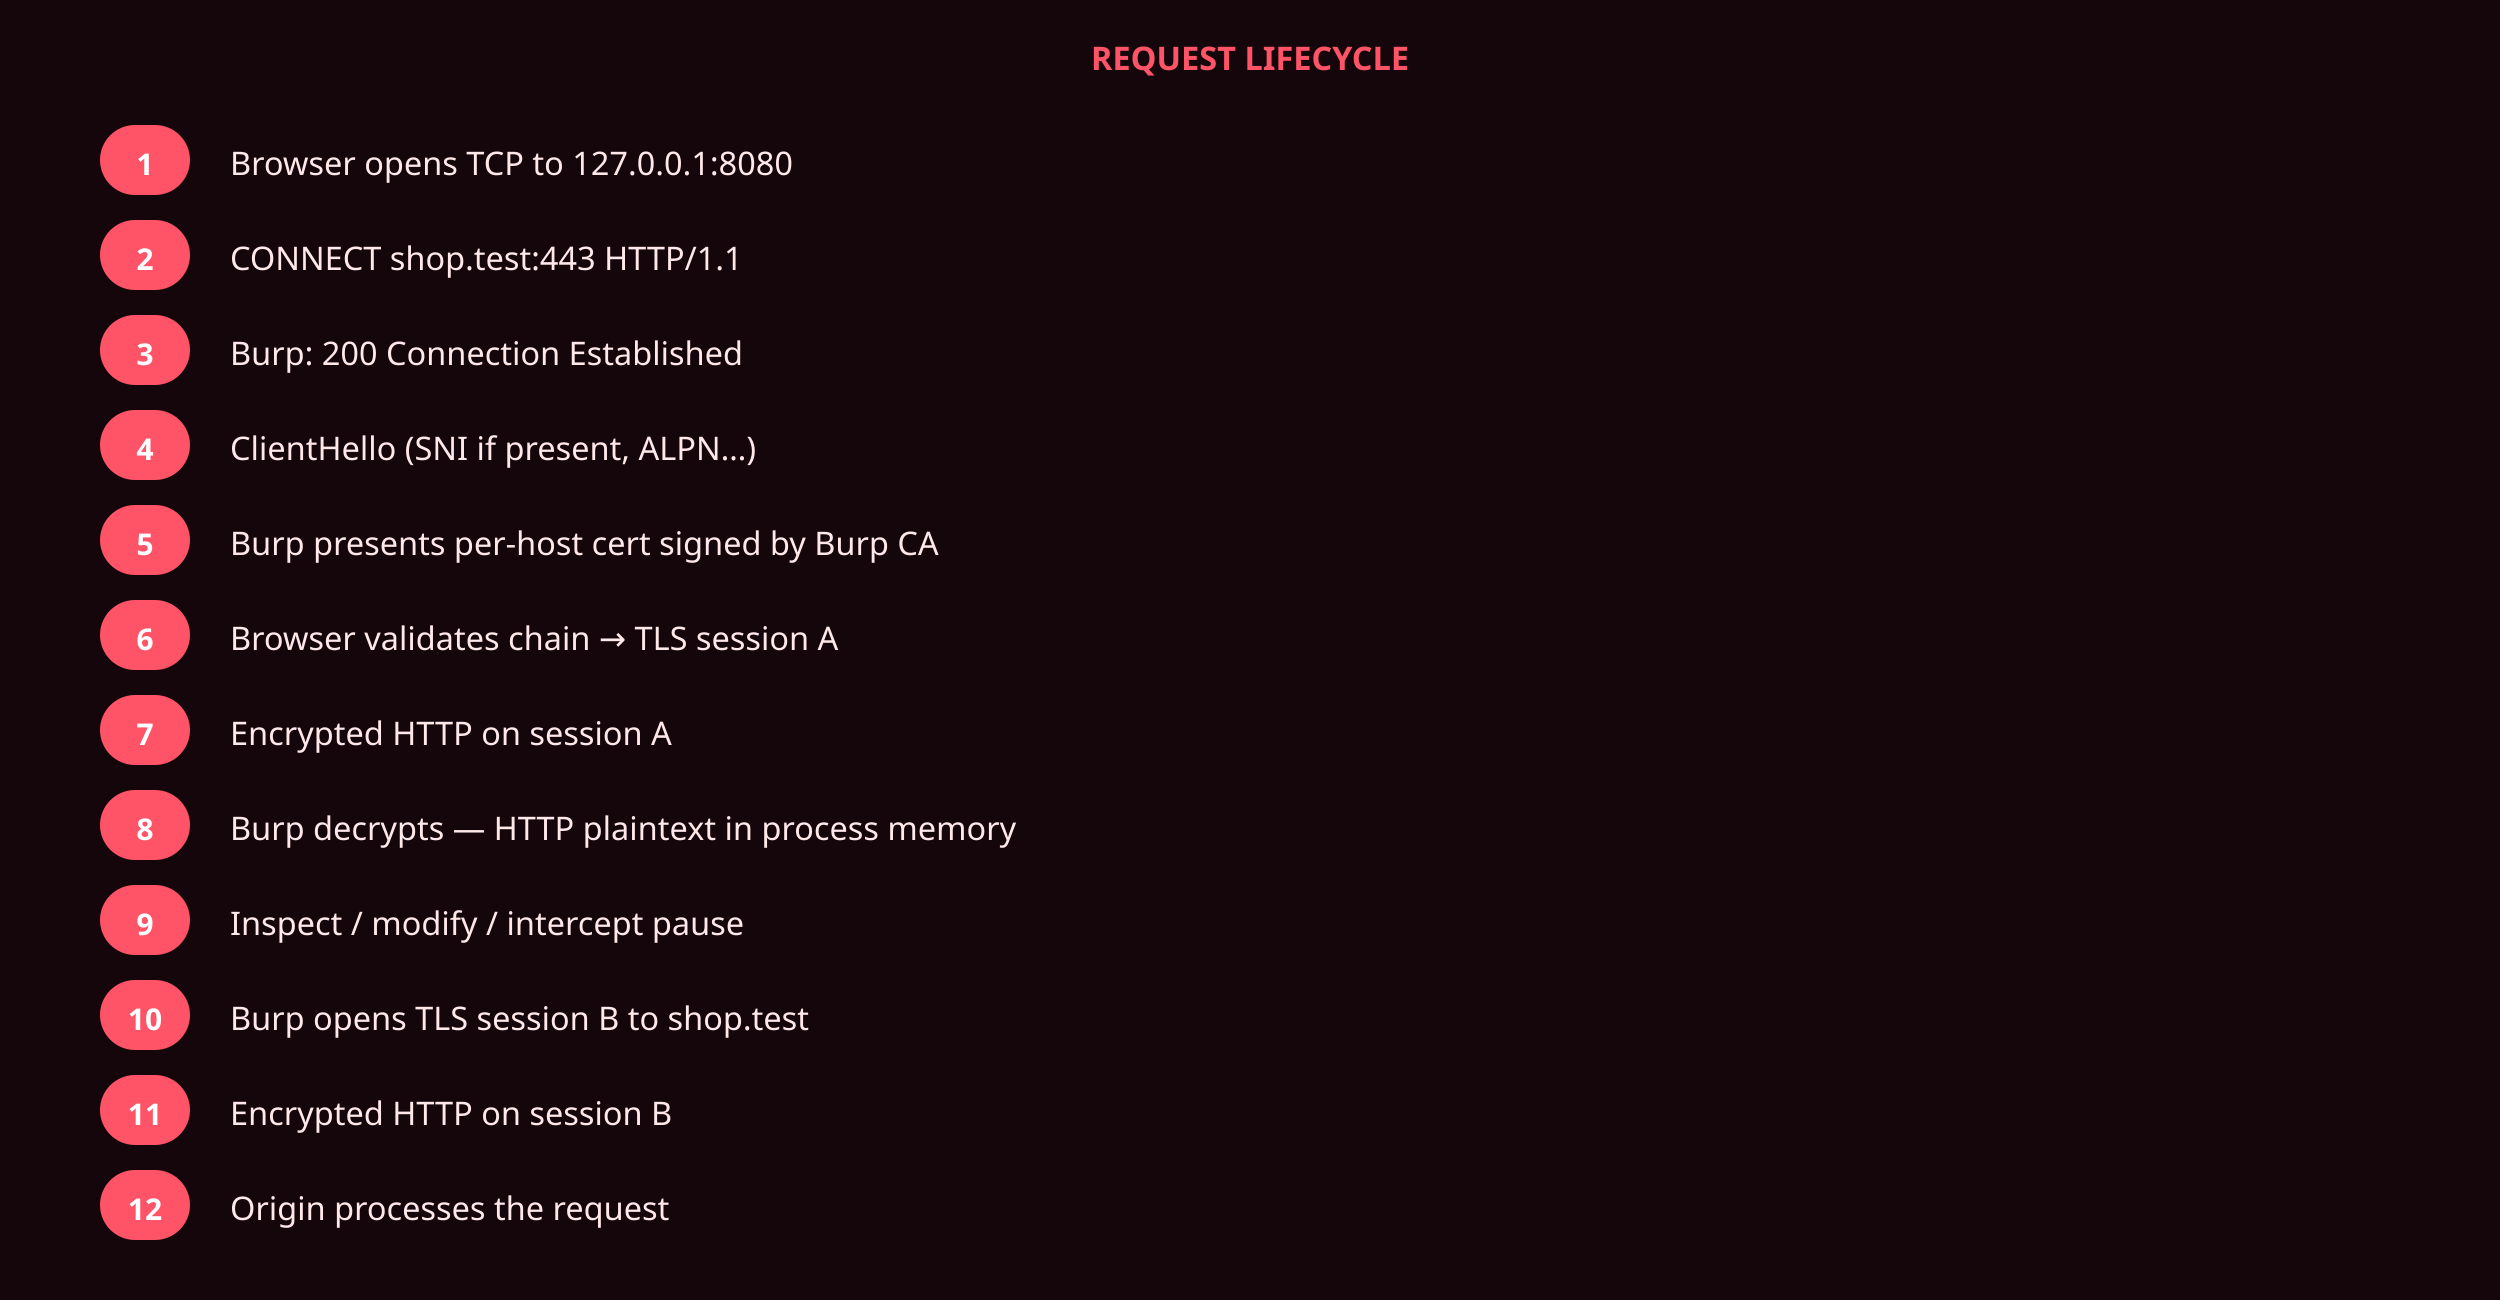
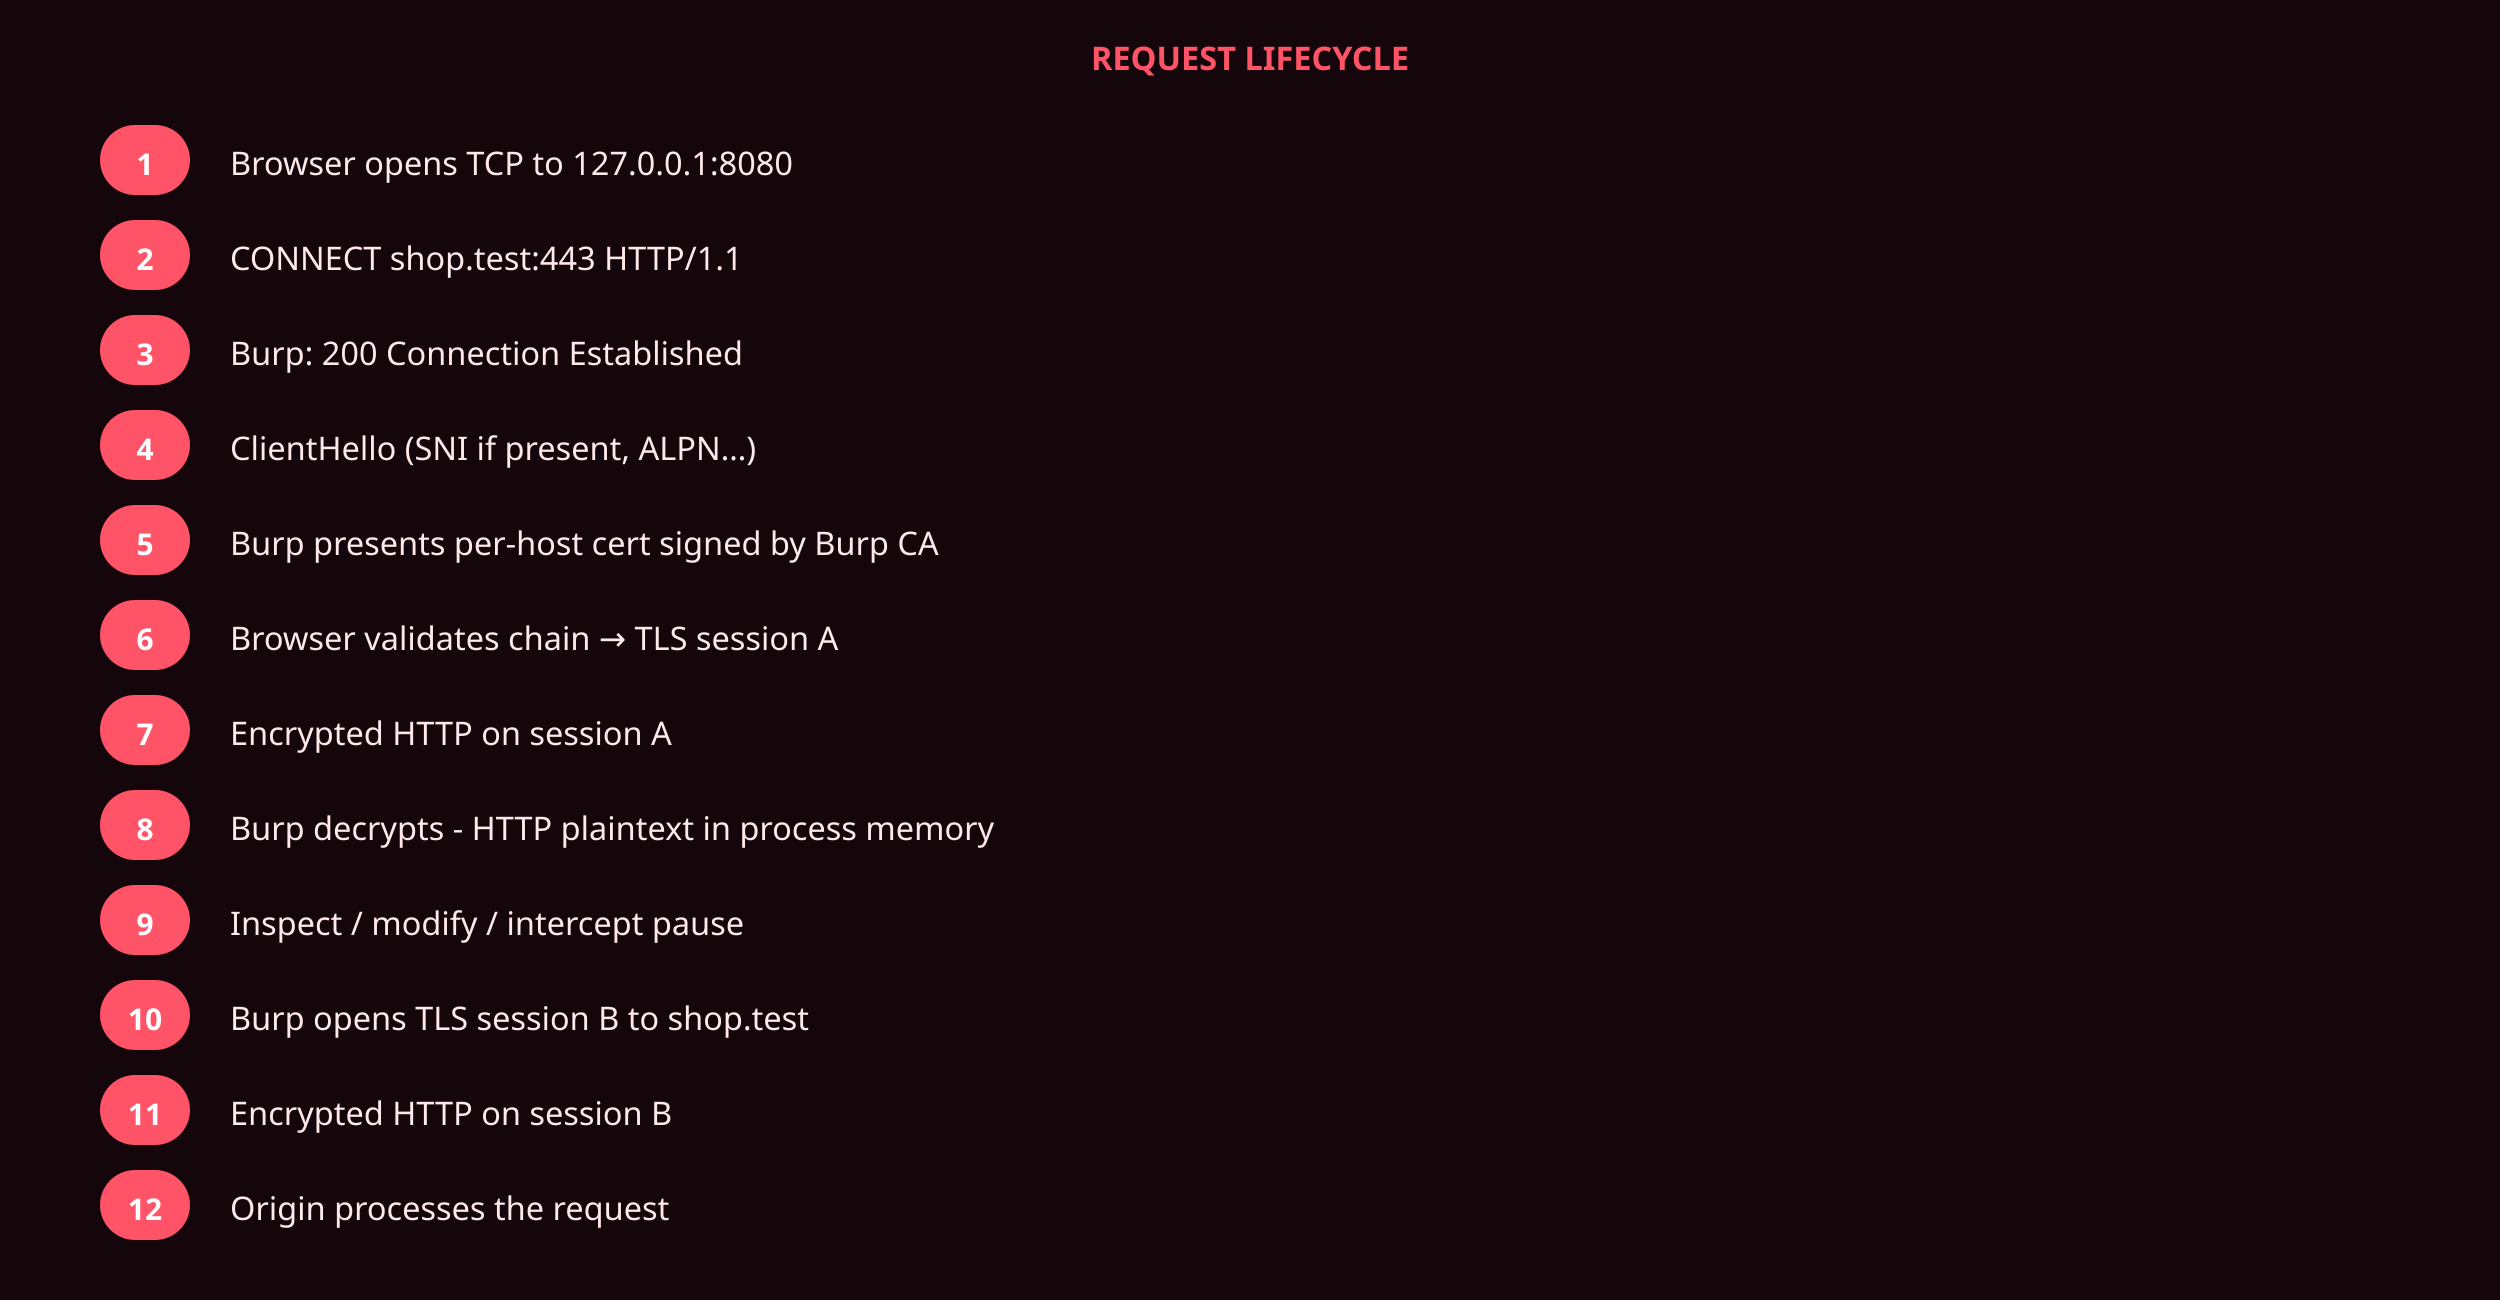
<svg xmlns="http://www.w3.org/2000/svg" viewBox="0 0 1000 520" role="img" aria-label="Numbered request path from CONNECT to upstream TLS">
  <rect width="1000" height="520" fill="#14060a" />
  <defs>
    <marker id="ah" markerWidth="8" markerHeight="8" refX="7" refY="4" orient="auto">
      <path d="M0,0 L8,4 L0,8 z" fill="#ff5468" />
    </marker>
  </defs>
  <text x="500" y="28" text-anchor="middle" fill="#ff5468" font-family="ui-sans-serif,system-ui,sans-serif" font-size="13" font-weight="700">REQUEST LIFECYCLE</text>
  <rect x="40" y="50" width="36" height="28" rx="14" fill="#ff5468" />
  <text x="58" y="70" text-anchor="middle" fill="#fff" font-size="12" font-family="ui-sans-serif,system-ui,sans-serif" font-weight="700">1</text>
  <text x="92" y="70" fill="#ffe8ea" font-size="13" font-family="ui-sans-serif,system-ui,sans-serif">Browser opens TCP to 127.0.0.1:8080</text>
  <rect x="40" y="88" width="36" height="28" rx="14" fill="#ff5468" />
  <text x="58" y="108" text-anchor="middle" fill="#fff" font-size="12" font-family="ui-sans-serif,system-ui,sans-serif" font-weight="700">2</text>
  <text x="92" y="108" fill="#ffe8ea" font-size="13" font-family="ui-sans-serif,system-ui,sans-serif">CONNECT shop.test:443 HTTP/1.1</text>
  <rect x="40" y="126" width="36" height="28" rx="14" fill="#ff5468" />
  <text x="58" y="146" text-anchor="middle" fill="#fff" font-size="12" font-family="ui-sans-serif,system-ui,sans-serif" font-weight="700">3</text>
  <text x="92" y="146" fill="#ffe8ea" font-size="13" font-family="ui-sans-serif,system-ui,sans-serif">Burp: 200 Connection Established</text>
  <rect x="40" y="164" width="36" height="28" rx="14" fill="#ff5468" />
  <text x="58" y="184" text-anchor="middle" fill="#fff" font-size="12" font-family="ui-sans-serif,system-ui,sans-serif" font-weight="700">4</text>
  <text x="92" y="184" fill="#ffe8ea" font-size="13" font-family="ui-sans-serif,system-ui,sans-serif">ClientHello (SNI if present, ALPN…)</text>
  <rect x="40" y="202" width="36" height="28" rx="14" fill="#ff5468" />
  <text x="58" y="222" text-anchor="middle" fill="#fff" font-size="12" font-family="ui-sans-serif,system-ui,sans-serif" font-weight="700">5</text>
  <text x="92" y="222" fill="#ffe8ea" font-size="13" font-family="ui-sans-serif,system-ui,sans-serif">Burp presents per-host cert signed by Burp CA</text>
  <rect x="40" y="240" width="36" height="28" rx="14" fill="#ff5468" />
  <text x="58" y="260" text-anchor="middle" fill="#fff" font-size="12" font-family="ui-sans-serif,system-ui,sans-serif" font-weight="700">6</text>
  <text x="92" y="260" fill="#ffe8ea" font-size="13" font-family="ui-sans-serif,system-ui,sans-serif">Browser validates chain → TLS session A</text>
  <rect x="40" y="278" width="36" height="28" rx="14" fill="#ff5468" />
  <text x="58" y="298" text-anchor="middle" fill="#fff" font-size="12" font-family="ui-sans-serif,system-ui,sans-serif" font-weight="700">7</text>
  <text x="92" y="298" fill="#ffe8ea" font-size="13" font-family="ui-sans-serif,system-ui,sans-serif">Encrypted HTTP on session A</text>
  <rect x="40" y="316" width="36" height="28" rx="14" fill="#ff5468" />
  <text x="58" y="336" text-anchor="middle" fill="#fff" font-size="12" font-family="ui-sans-serif,system-ui,sans-serif" font-weight="700">8</text>
-   <text x="92" y="336" fill="#ffe8ea" font-size="13" font-family="ui-sans-serif,system-ui,sans-serif">Burp decrypts — HTTP plaintext in process memory</text>
+   <text x="92" y="336" fill="#ffe8ea" font-size="13" font-family="ui-sans-serif,system-ui,sans-serif">Burp decrypts - HTTP plaintext in process memory</text>
  <rect x="40" y="354" width="36" height="28" rx="14" fill="#ff5468" />
  <text x="58" y="374" text-anchor="middle" fill="#fff" font-size="12" font-family="ui-sans-serif,system-ui,sans-serif" font-weight="700">9</text>
  <text x="92" y="374" fill="#ffe8ea" font-size="13" font-family="ui-sans-serif,system-ui,sans-serif">Inspect / modify / intercept pause</text>
  <rect x="40" y="392" width="36" height="28" rx="14" fill="#ff5468" />
  <text x="58" y="412" text-anchor="middle" fill="#fff" font-size="12" font-family="ui-sans-serif,system-ui,sans-serif" font-weight="700">10</text>
  <text x="92" y="412" fill="#ffe8ea" font-size="13" font-family="ui-sans-serif,system-ui,sans-serif">Burp opens TLS session B to shop.test</text>
  <rect x="40" y="430" width="36" height="28" rx="14" fill="#ff5468" />
  <text x="58" y="450" text-anchor="middle" fill="#fff" font-size="12" font-family="ui-sans-serif,system-ui,sans-serif" font-weight="700">11</text>
  <text x="92" y="450" fill="#ffe8ea" font-size="13" font-family="ui-sans-serif,system-ui,sans-serif">Encrypted HTTP on session B</text>
  <rect x="40" y="468" width="36" height="28" rx="14" fill="#ff5468" />
  <text x="58" y="488" text-anchor="middle" fill="#fff" font-size="12" font-family="ui-sans-serif,system-ui,sans-serif" font-weight="700">12</text>
  <text x="92" y="488" fill="#ffe8ea" font-size="13" font-family="ui-sans-serif,system-ui,sans-serif">Origin processes the request</text>
</svg>
